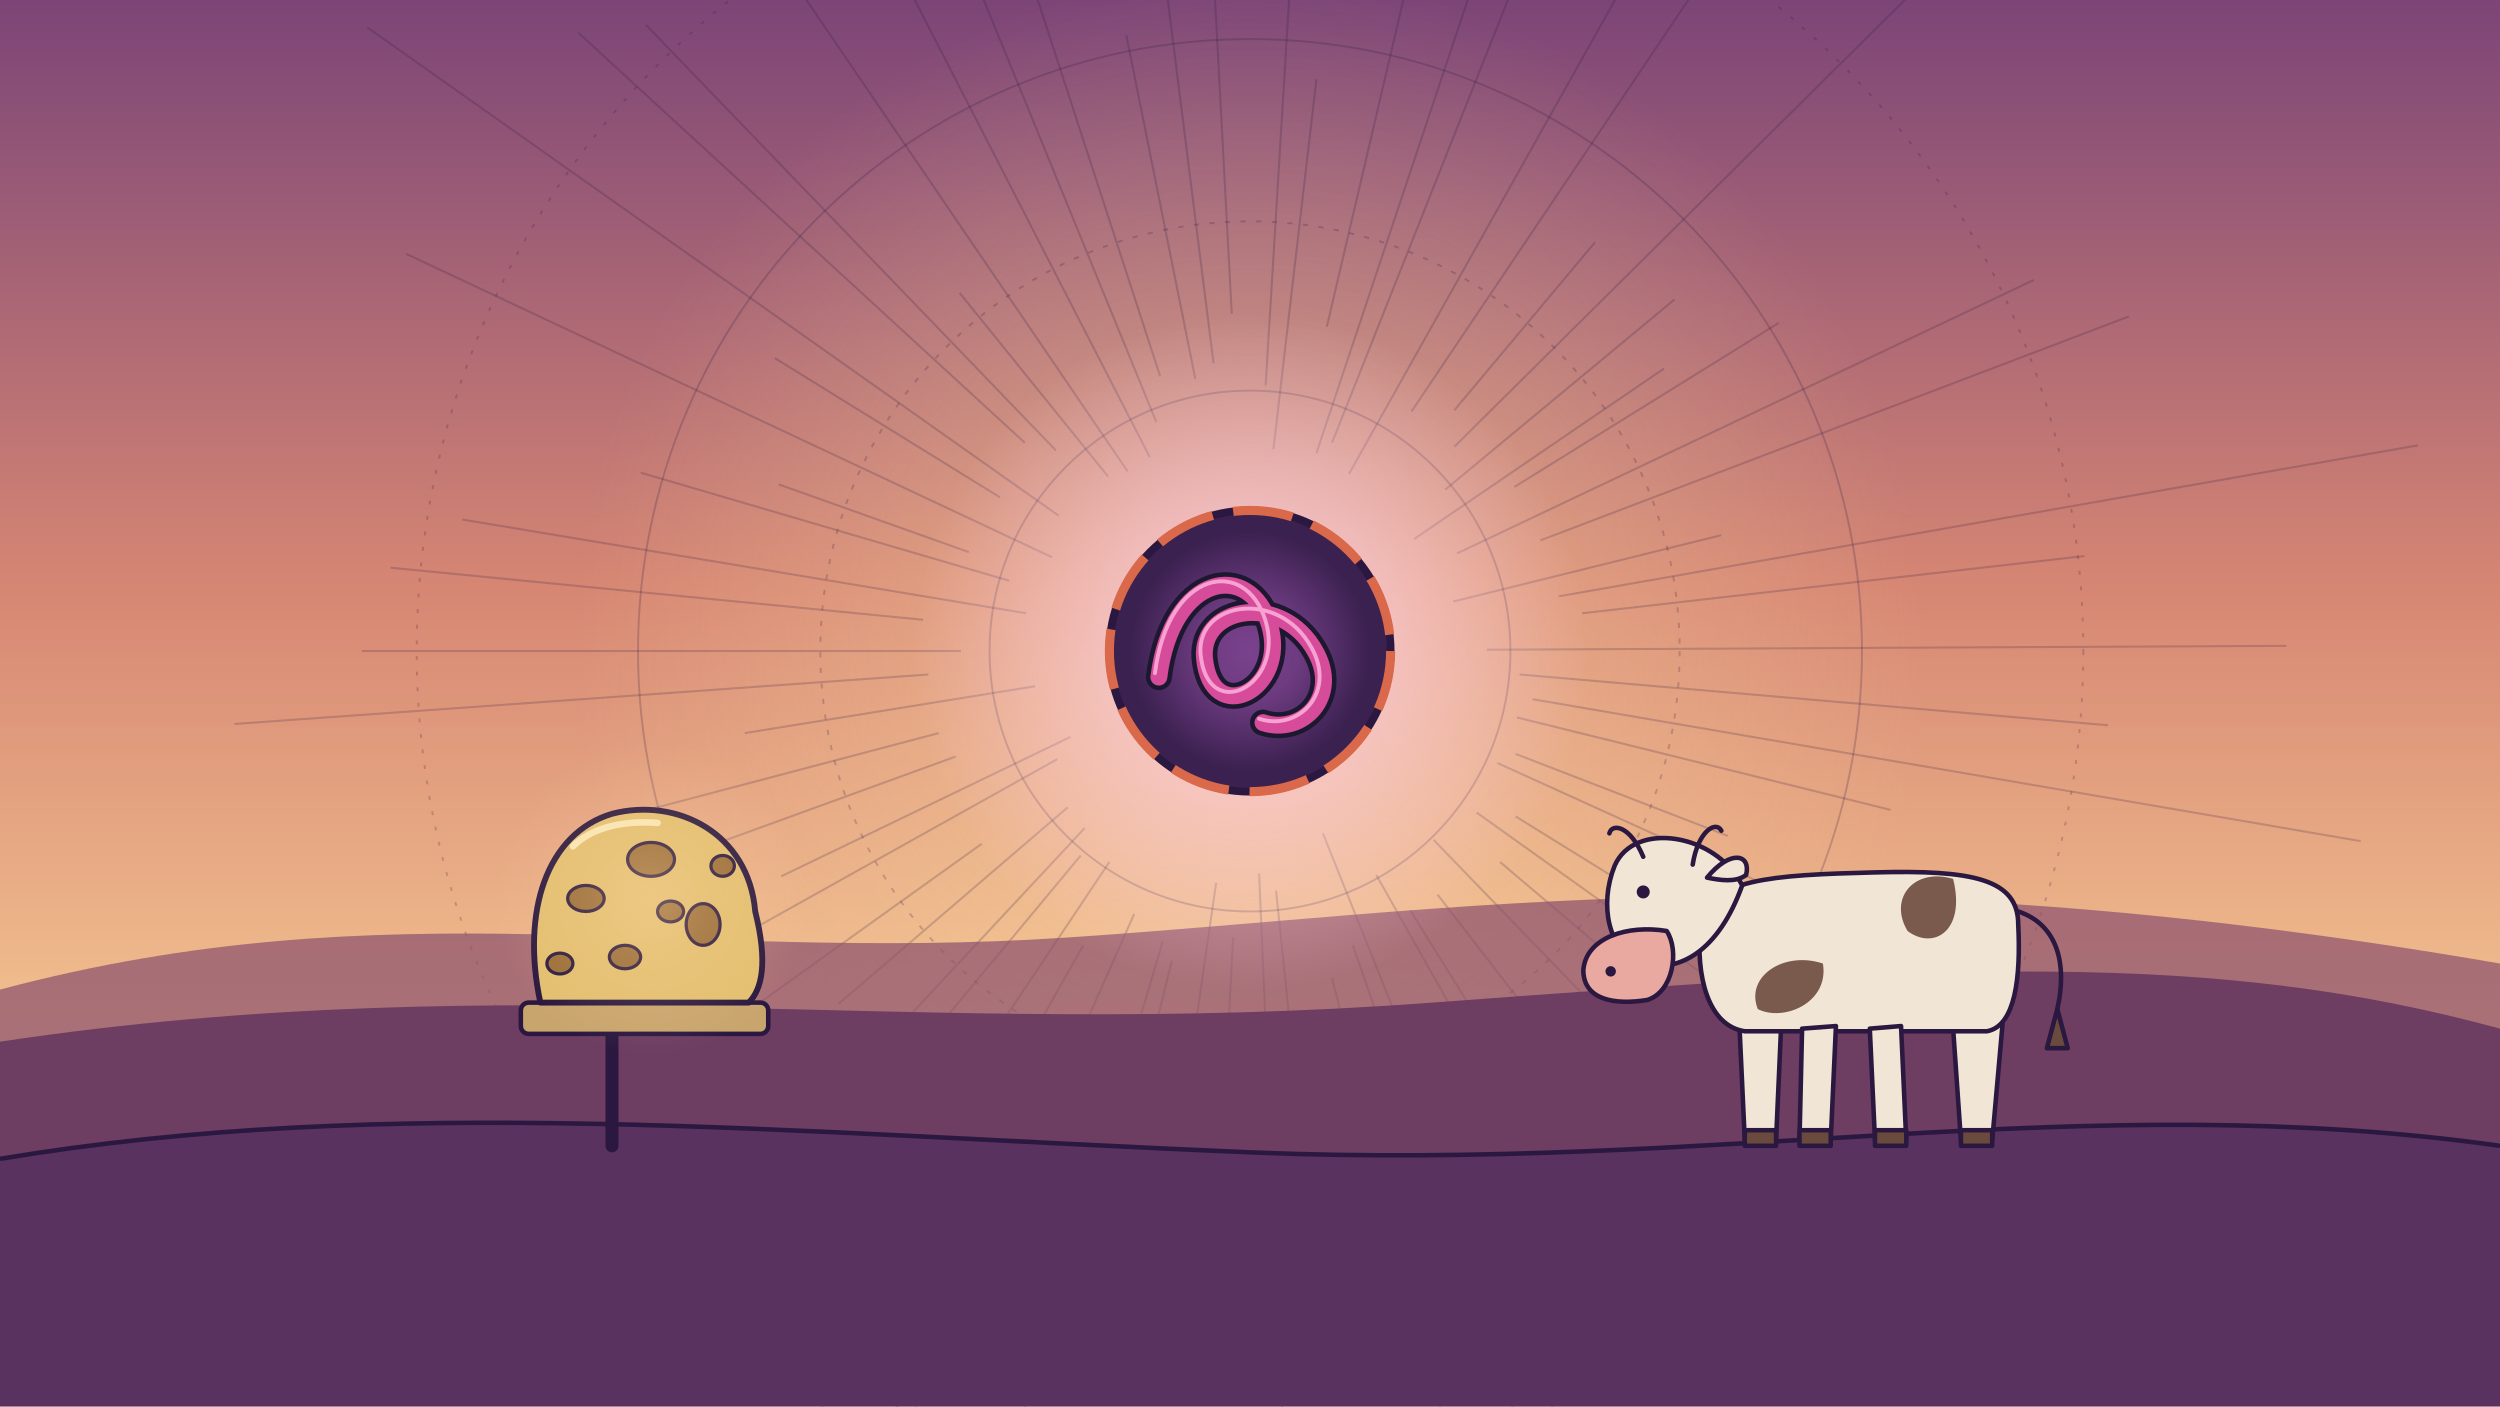
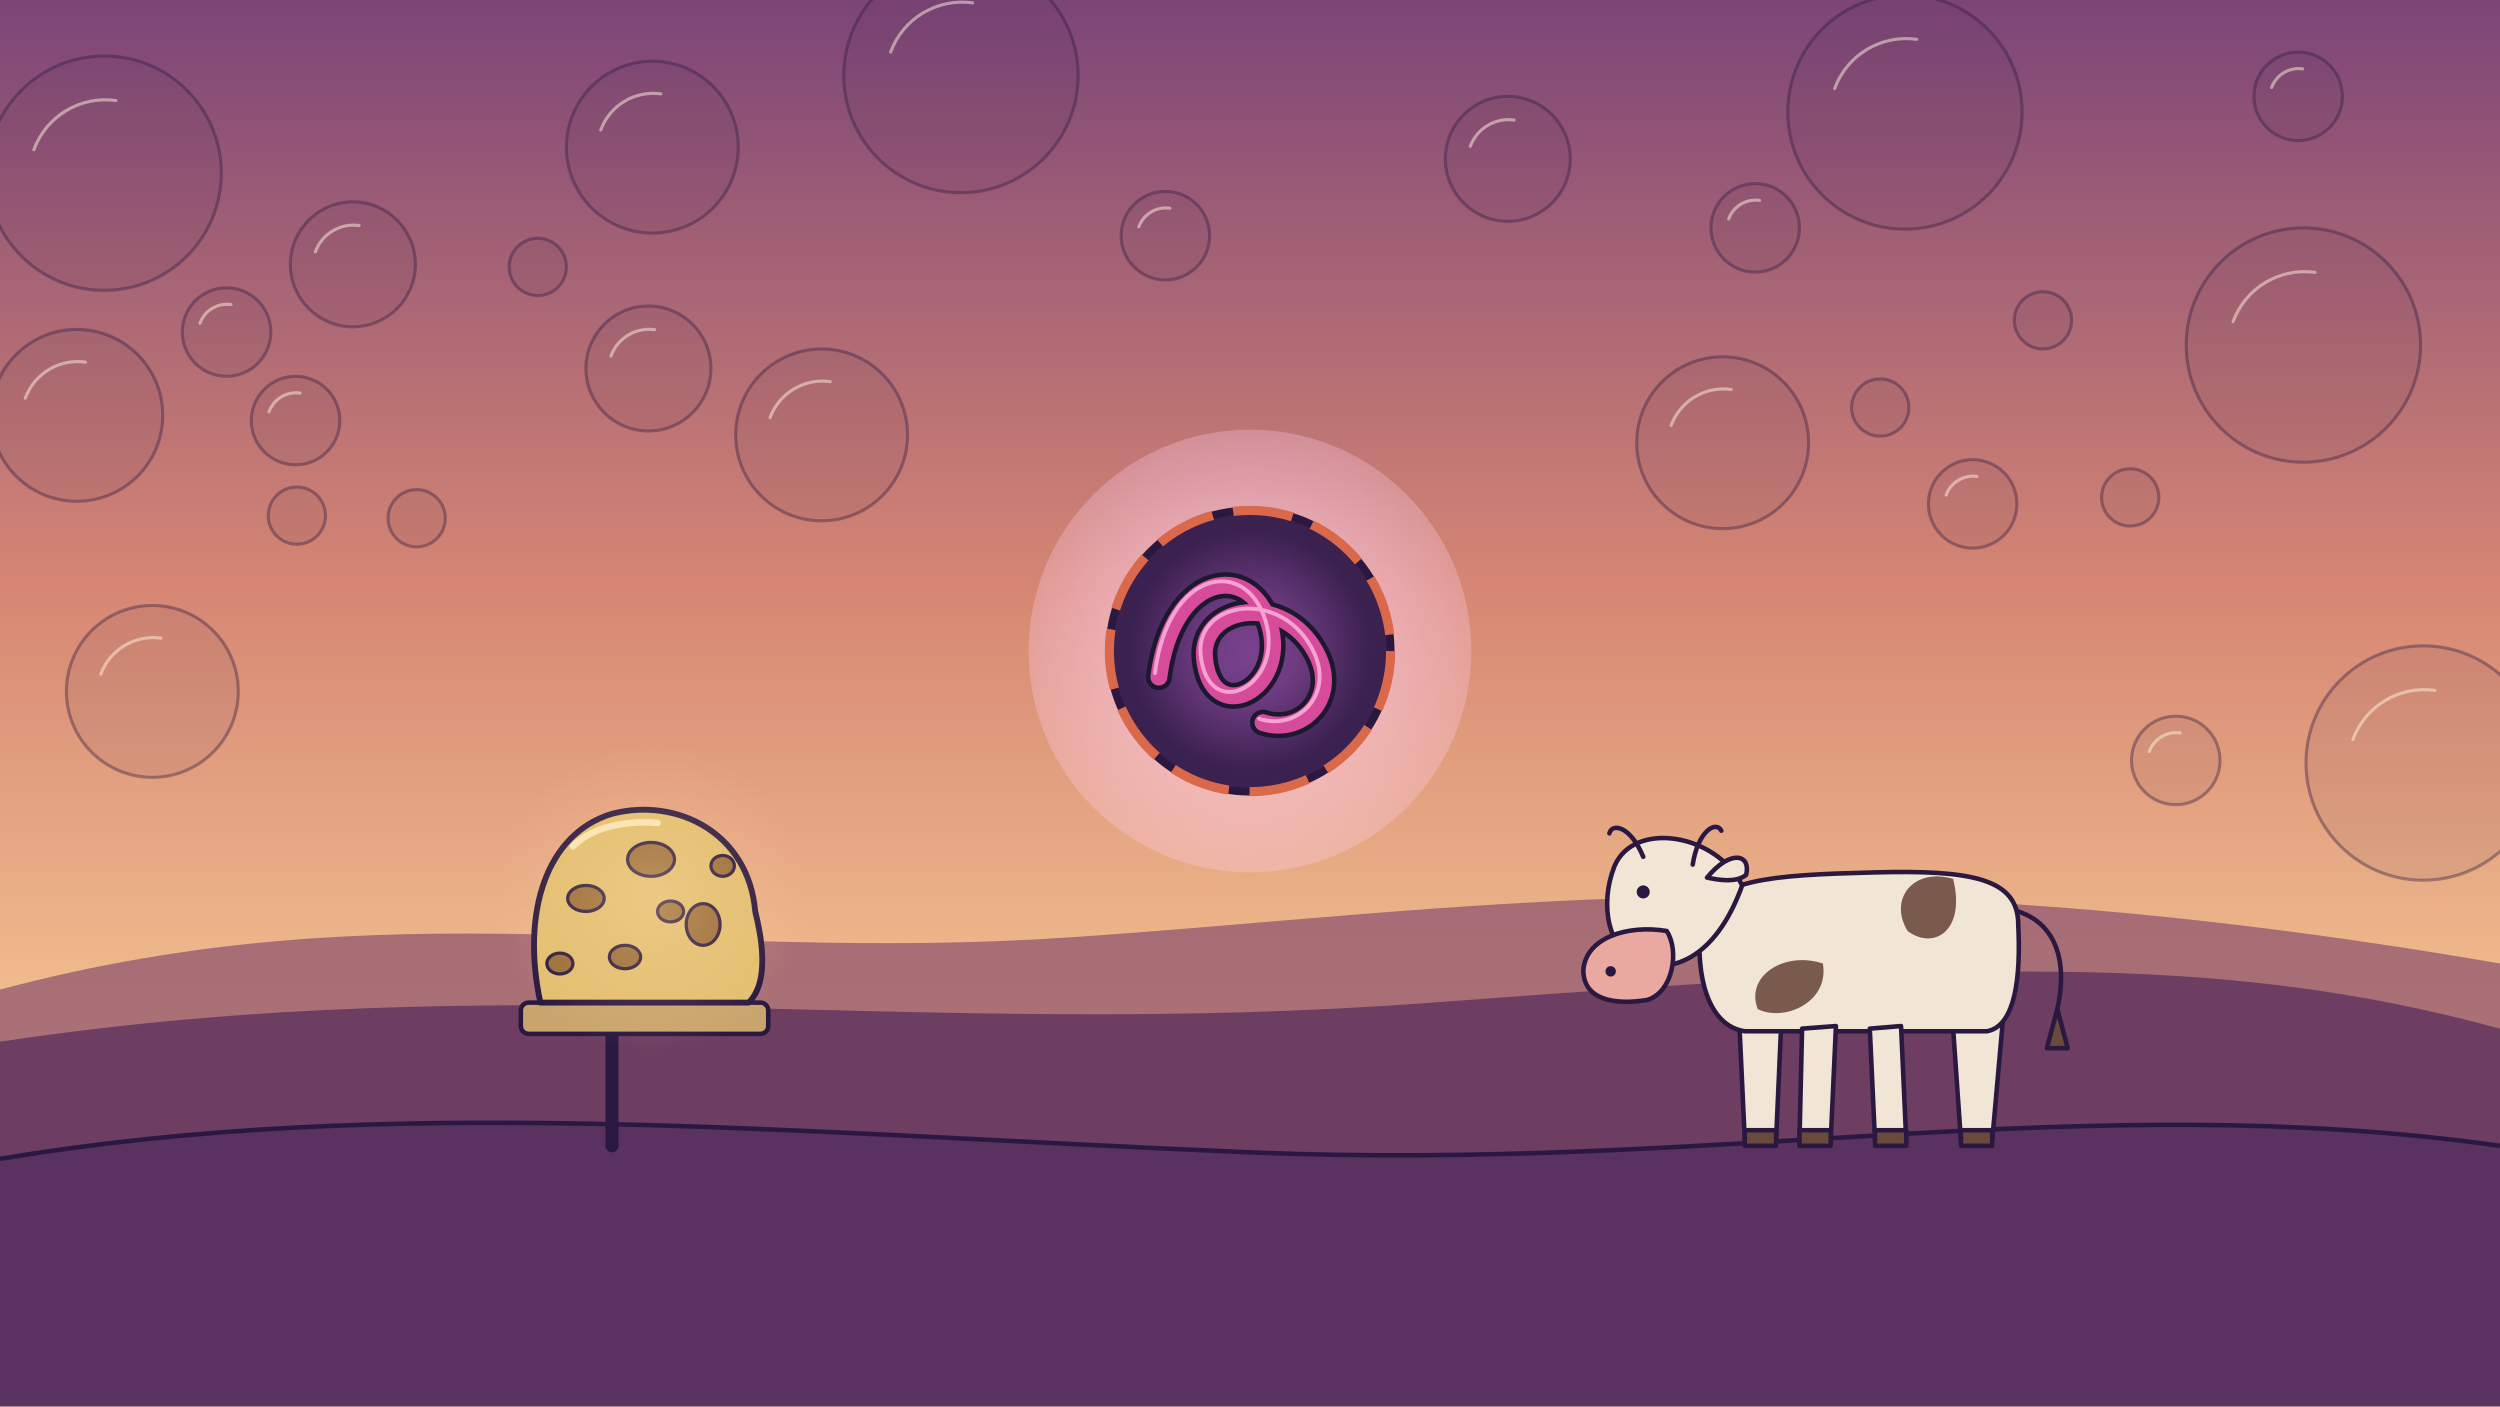
<svg xmlns="http://www.w3.org/2000/svg" viewBox="0 0 1920 1080" width="1920" height="1080">
  <defs>
    <linearGradient id="U065lg1" gradientUnits="userSpaceOnUse" x1="0" y1="0" x2="0" y2="1000">
      <stop offset="0" stop-color="#7c4577" stop-opacity="1" />
      <stop offset="0.45" stop-color="#d68673" stop-opacity="1" />
      <stop offset="0.8" stop-color="#f3c290" stop-opacity="1" />
      <stop offset="1" stop-color="#f3c290" stop-opacity="1" />
    </linearGradient>
    <radialGradient id="U065rg2" gradientUnits="userSpaceOnUse" cx="960" cy="500" r="520">
      <stop offset="0" stop-color="#ffe2a8" stop-opacity="0.55" />
      <stop offset="0.4" stop-color="#ffe2a8" stop-opacity="0.275" />
      <stop offset="1" stop-color="#ffe2a8" stop-opacity="0" />
    </radialGradient>
    <radialGradient id="U065rg3" gradientUnits="userSpaceOnUse" cx="960" cy="500" r="260">
      <stop offset="0" stop-color="#ffd0f0" stop-opacity="1" />
      <stop offset="0.4" stop-color="#ffd0f0" stop-opacity="0.5" />
      <stop offset="1" stop-color="#ffd0f0" stop-opacity="0" />
    </radialGradient>
    <radialGradient id="U065rg4" gradientUnits="userSpaceOnUse" cx="960" cy="500" r="92">
      <stop offset="0" stop-color="#8a4a9c" stop-opacity="0.8" />
      <stop offset="0.4" stop-color="#8a4a9c" stop-opacity="0.64" />
      <stop offset="1" stop-color="#8a4a9c" stop-opacity="0" />
    </radialGradient>
    <radialGradient id="U065rg5" gradientUnits="userSpaceOnUse" cx="500" cy="690" r="120">
      <stop offset="0" stop-color="#ffd9a8" stop-opacity="0.35" />
      <stop offset="0.4" stop-color="#ffd9a8" stop-opacity="0.175" />
      <stop offset="1" stop-color="#ffd9a8" stop-opacity="0" />
    </radialGradient>
  </defs>
  <rect width="1920" height="1080" fill="url(#U065lg1)" />
-   <circle cx="960" cy="500" r="520" fill="url(#U065rg2)" />
-   <path d="M1142 499L1756 496M1167 518L1619 557M1177 537L1813 646M1165 551L1452 622M1164 579L1327 642M1150 586L1716 843M1164 627L1356 746M1134 624L1420 828M1152 662L1533 985M1101 645L1473 1030M1104 687L1308 951M1083 699L1241 953M1057 672L1201 927M1016 640L1239 1197M1039 726L1166 1093M1023 751L1116 1120M980 684L1009 964M967 671L987 1138M947 720L939 873M934 678L877 1073M900 738L846 954M893 723L783 1094M871 702L590 1337M832 726L514 1288M852 662L719 861M830 657L563 978M833 636L541 949M820 620L644 771M754 648L381 915M812 583L298 870M822 566L600 673M734 581L525 657M721 563L448 635M795 527L572 563M713 518L180 556M738 500L278 500M709 476L300 436M788 471L355 399M775 446L492 363M744 424L598 372M808 428L312 195M768 382L595 275M813 396L282 21M787 340L444 25M811 346L496 19M851 366L737 225M866 362L556 -93M883 351L592 -215M888 324L677 -192M891 289L717 -246M918 291L865 27M932 279L879 -142M946 241L910 -434M972 296L1003 -214M978 345L1011 61M1019 251L1148 -300M1011 348L1203 -227M1023 340L1193 -88M1036 364L1315 -133M1084 316L1343 -69M1117 315L1225 186M1117 343L1605 -141M1110 376L1286 230M1086 414L1278 283M1163 374L1366 248M1119 425L1562 215M1183 415L1635 243M1116 462L1322 411M1197 458L1857 342M1215 471L1601 427" fill="none" stroke="#2a1840" stroke-opacity="0.2" stroke-width="1.6" />
-   <circle cx="960" cy="500" r="200" fill="none" stroke="#2a1840" stroke-opacity="0.22" stroke-width="1.5" stroke-dasharray="" />
-   <circle cx="960" cy="500" r="330" fill="none" stroke="#2a1840" stroke-opacity="0.22" stroke-width="1.5" stroke-dasharray="4 8" />
-   <circle cx="960" cy="500" r="470" fill="none" stroke="#2a1840" stroke-opacity="0.22" stroke-width="1.5" stroke-dasharray="" />
-   <circle cx="960" cy="500" r="640" fill="none" stroke="#2a1840" stroke-opacity="0.22" stroke-width="1.5" stroke-dasharray="3 9" />
+   <g id="U065_backdrop">
+     <g stroke="#2a1840" stroke-opacity="0.38" stroke-width="2.4">
+       <circle cx="631" cy="334" r="66" fill="#2a1840" fill-opacity="0.07" />
+       <circle cx="1769" cy="265" r="90" fill="#2a1840" fill-opacity="0.07" />
+       <circle cx="501" cy="113" r="66" fill="#2a1840" fill-opacity="0.07" />
+       <circle cx="1463" cy="86" r="90" fill="#2a1840" fill-opacity="0.07" />
+       <circle cx="271" cy="203" r="48" fill="#2a1840" fill-opacity="0.07" />
+       <circle cx="320" cy="398" r="22" fill="#2a1840" fill-opacity="0.07" />
+       <circle cx="1636" cy="382" r="22" fill="#2a1840" fill-opacity="0.07" />
+       <circle cx="413" cy="205" r="22" fill="#2a1840" fill-opacity="0.07" />
+       <circle cx="498" cy="283" r="48" fill="#2a1840" fill-opacity="0.07" />
+       <circle cx="227" cy="323" r="34" fill="#2a1840" fill-opacity="0.07" />
+       <circle cx="1158" cy="122" r="48" fill="#2a1840" fill-opacity="0.07" />
+       <circle cx="1323" cy="340" r="66" fill="#2a1840" fill-opacity="0.07" />
+       <circle cx="80" cy="133" r="90" fill="#2a1840" fill-opacity="0.07" />
+       <circle cx="895" cy="181" r="34" fill="#2a1840" fill-opacity="0.07" />
+       <circle cx="1861" cy="586" r="90" fill="#2a1840" fill-opacity="0.07" />
+       <circle cx="1515" cy="387" r="34" fill="#2a1840" fill-opacity="0.07" />
+       <circle cx="1444" cy="313" r="22" fill="#2a1840" fill-opacity="0.07" />
+       <circle cx="59" cy="319" r="66" fill="#2a1840" fill-opacity="0.07" />
+       <circle cx="1671" cy="584" r="34" fill="#2a1840" fill-opacity="0.07" />
+       <circle cx="1569" cy="246" r="22" fill="#2a1840" fill-opacity="0.07" />
+       <circle cx="1765" cy="74" r="34" fill="#2a1840" fill-opacity="0.07" />
+       <circle cx="174" cy="255" r="34" fill="#2a1840" fill-opacity="0.07" />
+       <circle cx="228" cy="396" r="22" fill="#2a1840" fill-opacity="0.07" />
+       <circle cx="738" cy="58" r="90" fill="#2a1840" fill-opacity="0.07" />
+       <circle cx="1348" cy="175" r="34" fill="#2a1840" fill-opacity="0.07" />
+       <circle cx="117" cy="531" r="66" fill="#2a1840" fill-opacity="0.07" />
+     </g>
+     <g fill="none" stroke="#fff4e0" stroke-opacity="0.5" stroke-width="2.4" stroke-linecap="round">
+       <path d="M591.4,320.8 A42.9,42.9 0 0 1 637.6,293.1" />
+       <path d="M1715,247 A58.5,58.5 0 0 1 1778,209.2" />
+       <path d="M461.4,99.8 A42.9,42.9 0 0 1 507.6,72.1" />
+       <path d="M1409,68 A58.5,58.5 0 0 1 1472,30.2" />
+       <path d="M242.2,193.4 A31.2,31.2 0 0 1 275.8,173.2" />
+       <path d="M469.2,273.4 A31.2,31.2 0 0 1 502.8,253.2" />
+       <path d="M206.6,316.2 A22.1,22.1 0 0 1 230.4,301.9" />
+       <path d="M1129.2,112.4 A31.2,31.2 0 0 1 1162.8,92.2" />
+       <path d="M1283.4,326.8 A42.9,42.9 0 0 1 1329.6,299.1" />
+       <path d="M26,115 A58.5,58.5 0 0 1 89,77.2" />
+       <path d="M874.6,174.2 A22.1,22.1 0 0 1 898.4,159.9" />
+       <path d="M1807,568 A58.5,58.5 0 0 1 1870,530.2" />
+       <path d="M1494.6,380.2 A22.1,22.1 0 0 1 1518.4,365.9" />
+       <path d="M19.4,305.8 A42.9,42.9 0 0 1 65.6,278.1" />
+       <path d="M1650.6,577.2 A22.1,22.1 0 0 1 1674.4,562.9" />
+       <path d="M1744.6,67.2 A22.1,22.1 0 0 1 1768.4,52.9" />
+       <path d="M153.6,248.2 A22.1,22.1 0 0 1 177.4,233.9" />
+       <path d="M684,40 A58.5,58.5 0 0 1 747,2.2" />
+       <path d="M1327.6,168.2 A22.1,22.1 0 0 1 1351.4,153.9" />
+       <path d="M77.4,517.8 A42.9,42.9 0 0 1 123.6,490.1" />
+     </g>
+   </g>
  <path d="M0 760C300 680 520 740 820 720S1400 650 1920 740V1080H0Z" fill="#8a4f6c" opacity=".7" />
  <path d="M0 800C400 740 700 800 1100 770S1700 730 1920 790V1080H0Z" fill="#6d3d62" />
  <g id="mv-glint-core">
-     <circle cx="960" cy="500" r="260" fill="url(#U065rg3)" />
+     <circle cx="960" cy="500" r="170" fill="url(#U065rg3)" />
  </g>
  <circle cx="960" cy="500" r="108" fill="#3b2150" stroke="#2a1840" stroke-width="6" stroke-linejoin="round" stroke-linecap="round" />
  <circle cx="960" cy="500" r="92" fill="url(#U065rg4)" />
  <circle cx="960" cy="500" r="108" fill="none" stroke="#d9694a" stroke-width="7" stroke-dasharray="46 16" />
  <path d="M890 520C900 440 960 430 975 480C990 530 930 560 925 505C922 465 985 455 1010 500C1030 535 1000 565 970 555" fill="none" stroke="#1b1830" stroke-width="20" stroke-linecap="round" />
  <path d="M890 520C900 440 960 430 975 480C990 530 930 560 925 505C922 465 985 455 1010 500C1030 535 1000 565 970 555" fill="none" stroke="#d64b9a" stroke-width="13" stroke-linecap="round" />
  <path d="M890 520C900 440 960 430 975 480C990 530 930 560 925 505C922 465 985 455 1010 500C1030 535 1000 565 970 555" fill="none" stroke="#ffb8e0" stroke-width="3" stroke-linecap="round" opacity=".8" transform="translate(-3 -3)" />
  <path d="M0 890C300 840 600 870 960 885S1600 835 1920 880V1080H0Z" fill="#5a3260" />
  <path d="M0 890C300 840 600 870 960 885S1600 835 1920 880" fill="none" stroke="#2a1840" stroke-width="3.5" />
  <path d="M470 880V790" stroke="#2a1840" stroke-width="10" stroke-linejoin="round" stroke-linecap="round" />
  <rect x="400" y="770" width="190" height="24" rx="6" fill="#c9a56e" stroke="#2a1840" stroke-width="3.5" stroke-linejoin="round" stroke-linecap="round" />
  <path d="M415 770C400 700 420 640 470 625C520 612 575 640 580 700C590 740 585 760 575 770Z" fill="#e3bf70" stroke="#2a1840" stroke-width="4.5" stroke-linejoin="round" stroke-linecap="round" />
  <ellipse cx="450" cy="690" rx="14" ry="10" fill="#9a6d38" stroke="#2a1840" stroke-width="2.5" stroke-linejoin="round" stroke-linecap="round" />
  <ellipse cx="500" cy="660" rx="18" ry="13" fill="#9a6d38" stroke="#2a1840" stroke-width="2.5" stroke-linejoin="round" stroke-linecap="round" />
  <ellipse cx="540" cy="710" rx="13" ry="16" fill="#9a6d38" stroke="#2a1840" stroke-width="2.5" stroke-linejoin="round" stroke-linecap="round" />
  <ellipse cx="480" cy="735" rx="12" ry="9" fill="#9a6d38" stroke="#2a1840" stroke-width="2.5" stroke-linejoin="round" stroke-linecap="round" />
  <ellipse cx="430" cy="740" rx="10" ry="8" fill="#9a6d38" stroke="#2a1840" stroke-width="2.5" stroke-linejoin="round" stroke-linecap="round" />
  <ellipse cx="555" cy="665" rx="9" ry="8" fill="#9a6d38" stroke="#2a1840" stroke-width="2.5" stroke-linejoin="round" stroke-linecap="round" />
  <ellipse cx="515" cy="700" rx="10" ry="8" fill="#9a6d38" stroke="#2a1840" stroke-width="2.5" stroke-linejoin="round" stroke-linecap="round" />
  <path d="M440 650C455 635 480 630 505 632" fill="none" stroke="#fff3c8" stroke-width="5" stroke-linecap="round" opacity=".8" />
  <circle cx="500" cy="690" r="120" fill="url(#U065rg5)" />
  <g transform="translate(1430 880) scale(-1.0 1.0)">
    <g id="mv-breathe-U065cow6">
      <path d="M-108 -94 L-100 -4 L-76 -4 L-70 -90Z M62 -94 L66 -4 L90 -4 L94 -90Z" fill="#f1e6d6" stroke="#2a1840" stroke-width="3.5" stroke-linejoin="round" stroke-linecap="round" />
      <path d="M-100 -12h24v12h-24zM66 -12h24v12h-24z" fill="#6b4a3e" stroke="#2a1840" stroke-width="3.5" stroke-linejoin="round" stroke-linecap="round" />
      <path d="M-120 -170C-120 -205 -85 -212 -10 -210C70 -208 118 -205 124 -170C128 -130 118 -92 90 -88L-96 -88C-118 -92 -122 -130 -120 -170Z" fill="#f1e6d6" stroke="#2a1840" stroke-width="3.5" stroke-linejoin="round" stroke-linecap="round" />
      <path d="M-70 -205C-40 -214 -20 -190 -35 -165C-55 -150 -80 -165 -70 -205Z M30 -140C60 -150 90 -130 80 -105C60 -95 25 -110 30 -140Z" fill="#6b4a3e" opacity="0.9" />
      <path d="M-30 -92 L-34 -4 L-10 -4 L-6 -90Z M20 -92 L24 -4 L48 -4 L46 -90Z" fill="#f1e6d6" stroke="#2a1840" stroke-width="3.5" stroke-linejoin="round" stroke-linecap="round" />
      <path d="M-34 -12h24v12h-24zM24 -12h24v12h-24z" fill="#6b4a3e" stroke="#2a1840" stroke-width="3.5" stroke-linejoin="round" stroke-linecap="round" />
      <path d="M-120 -180C-150 -170 -158 -140 -150 -105" fill="none" stroke="#2a1840" stroke-width="3.5" stroke-linejoin="round" stroke-linecap="round" />
      <path d="M-150 -105l-8 30l16 0z" fill="#6b4a3e" stroke="#2a1840" stroke-width="3.5" stroke-linejoin="round" stroke-linecap="round" />
      <path d="M92 -200C112 -240 175 -250 190 -215C202 -185 195 -150 170 -140C140 -132 110 -150 92 -200Z" fill="#f1e6d6" stroke="#2a1840" stroke-width="3.5" stroke-linejoin="round" stroke-linecap="round" />
      <path d="M150 -165C180 -170 212 -160 214 -135C214 -112 190 -108 165 -112C145 -118 140 -150 150 -165Z" fill="#e9a9a0" stroke="#2a1840" stroke-width="3.5" stroke-linejoin="round" stroke-linecap="round" />
      <circle cx="193" cy="-134" r="4" fill="#2a1840" />
      <circle cx="168" cy="-195" r="5" fill="#2a1840" />
      <g transform="translate(14 22)">
        <path d="M105 -228c-18 -22 -34 -18 -30 -2c8 6 20 4 30 2z" fill="#f1e6d6" stroke="#2a1840" stroke-width="3.5" stroke-linejoin="round" stroke-linecap="round" />
      </g>
      <g transform="translate(0 24)">
        <path d="M130 -240c-4 -26 -18 -34 -22 -26" fill="none" stroke="#2a1840" stroke-width="3.5" stroke-linejoin="round" stroke-linecap="round" />
        <path d="M168 -246c10 -24 24 -26 26 -18" fill="none" stroke="#2a1840" stroke-width="3.5" stroke-linejoin="round" stroke-linecap="round" />
      </g>
    </g>
  </g>
</svg>
